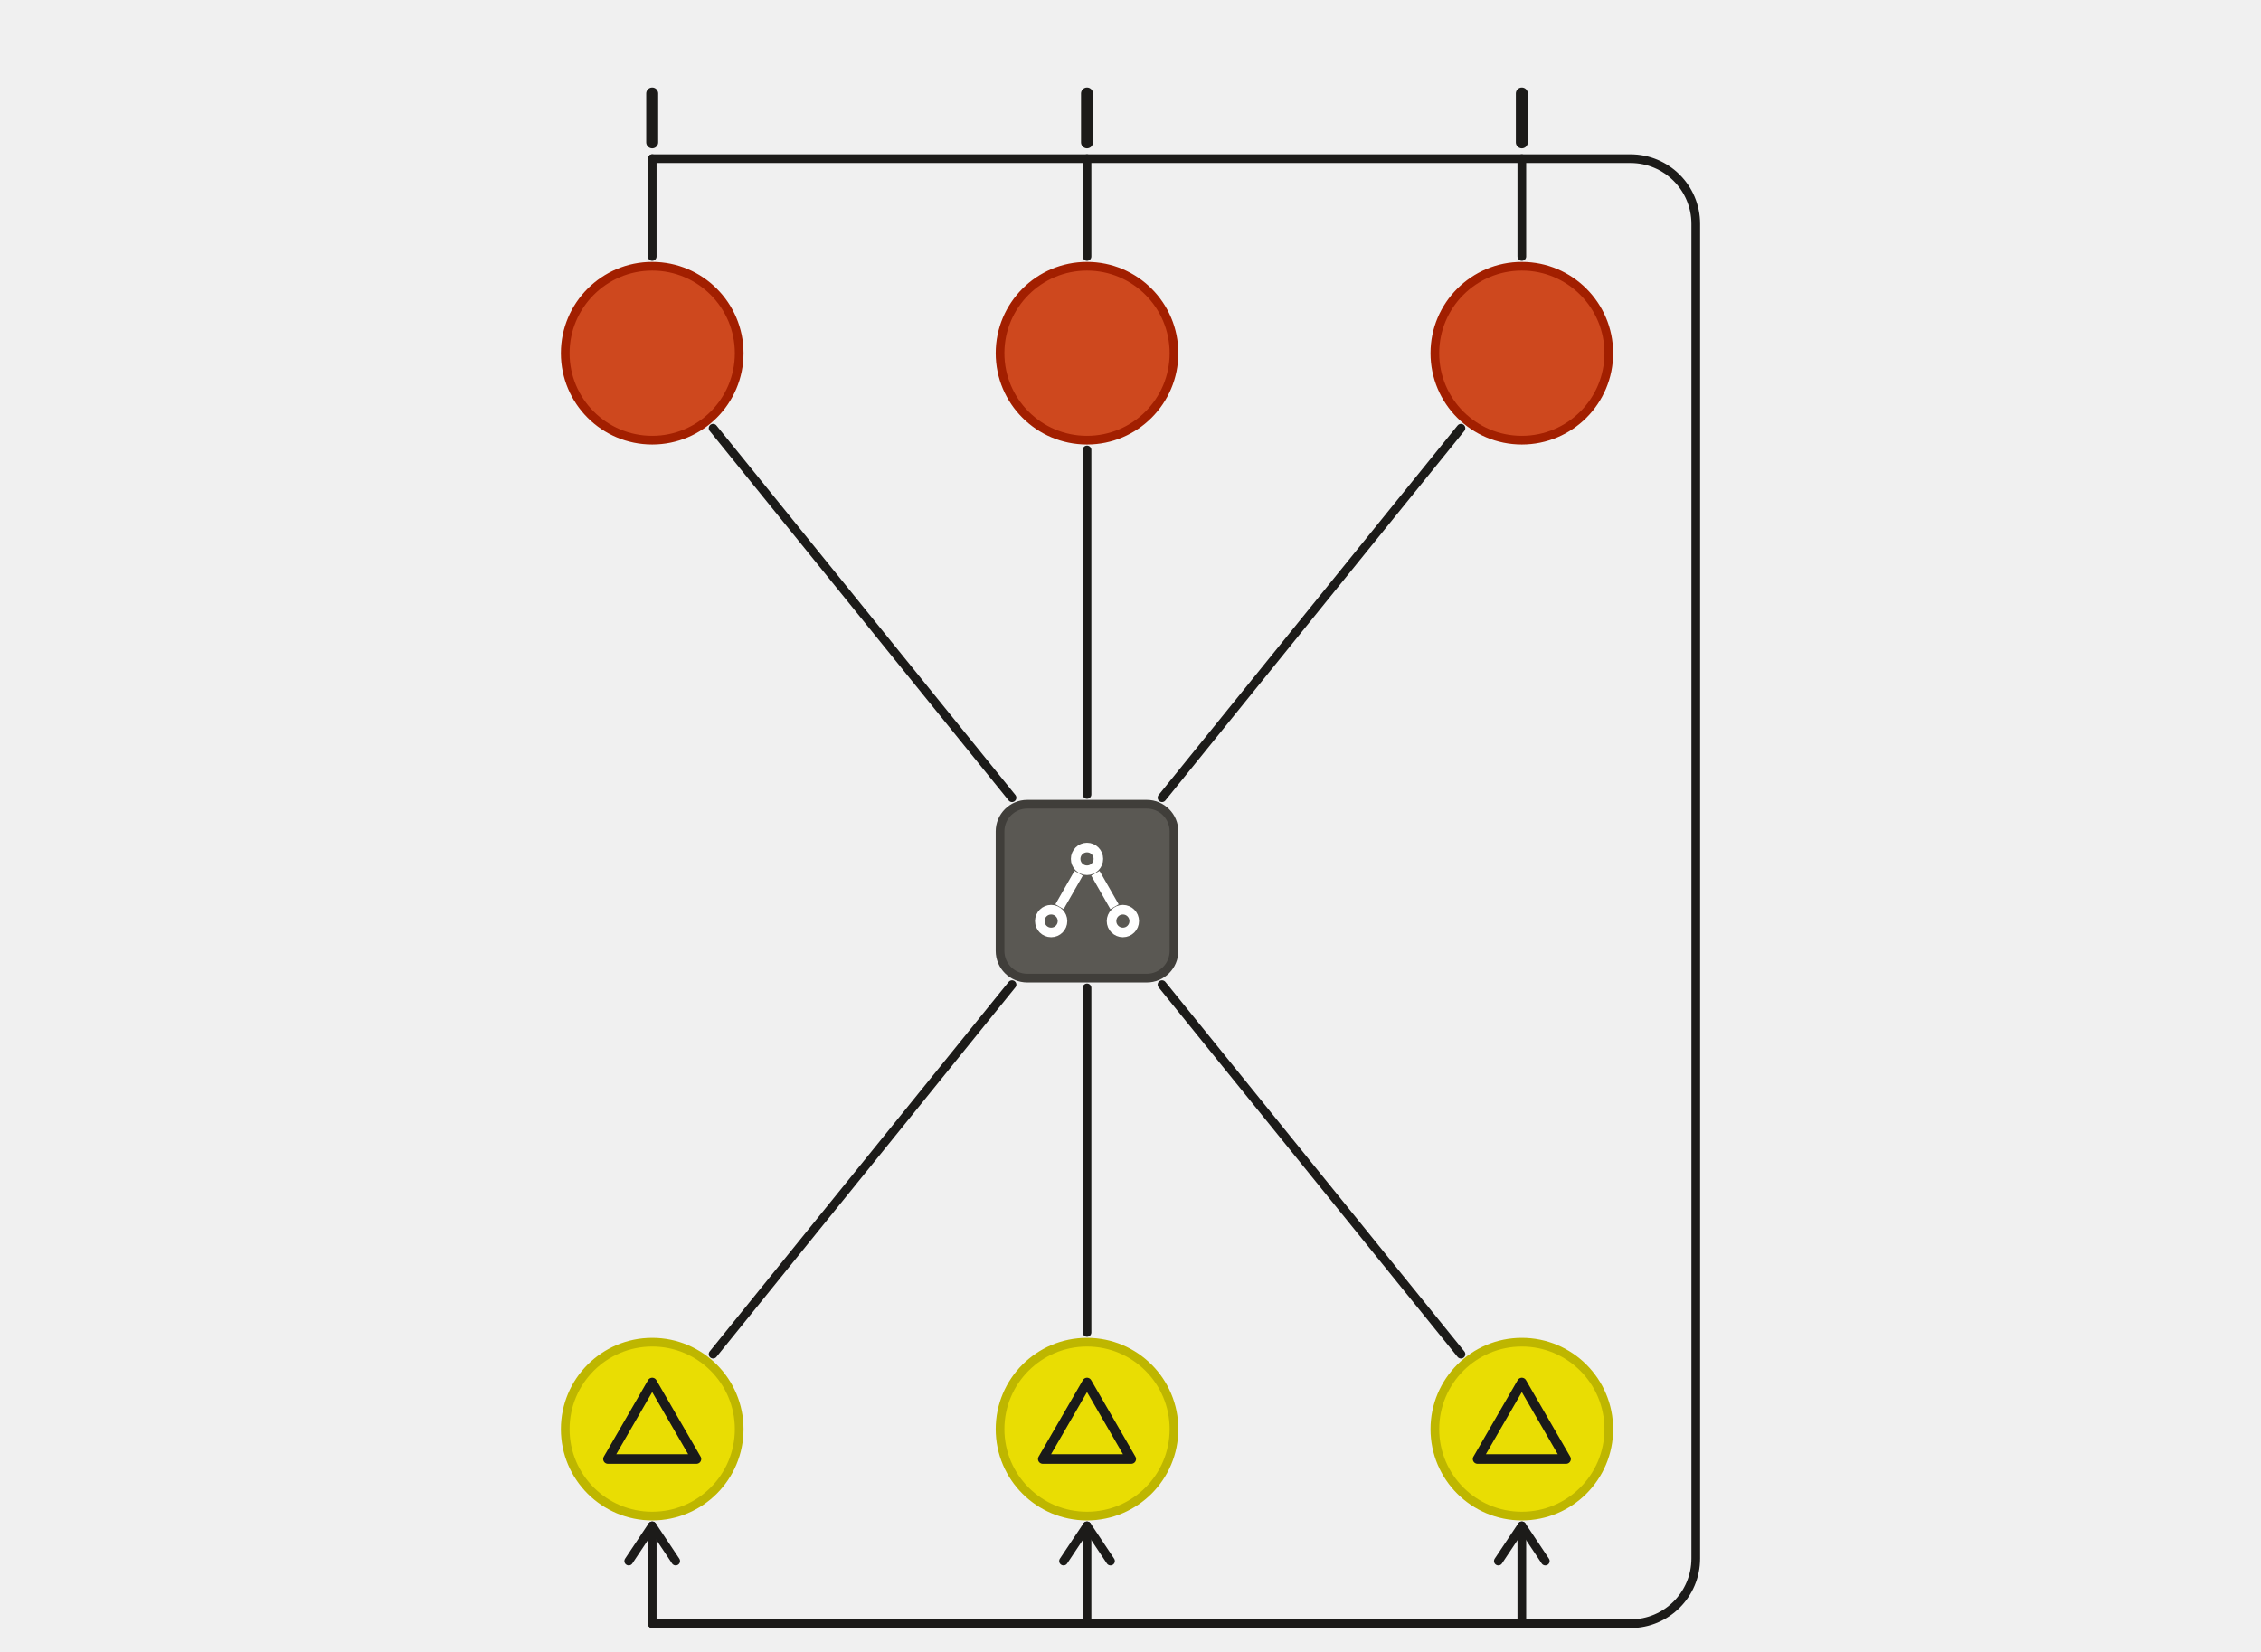
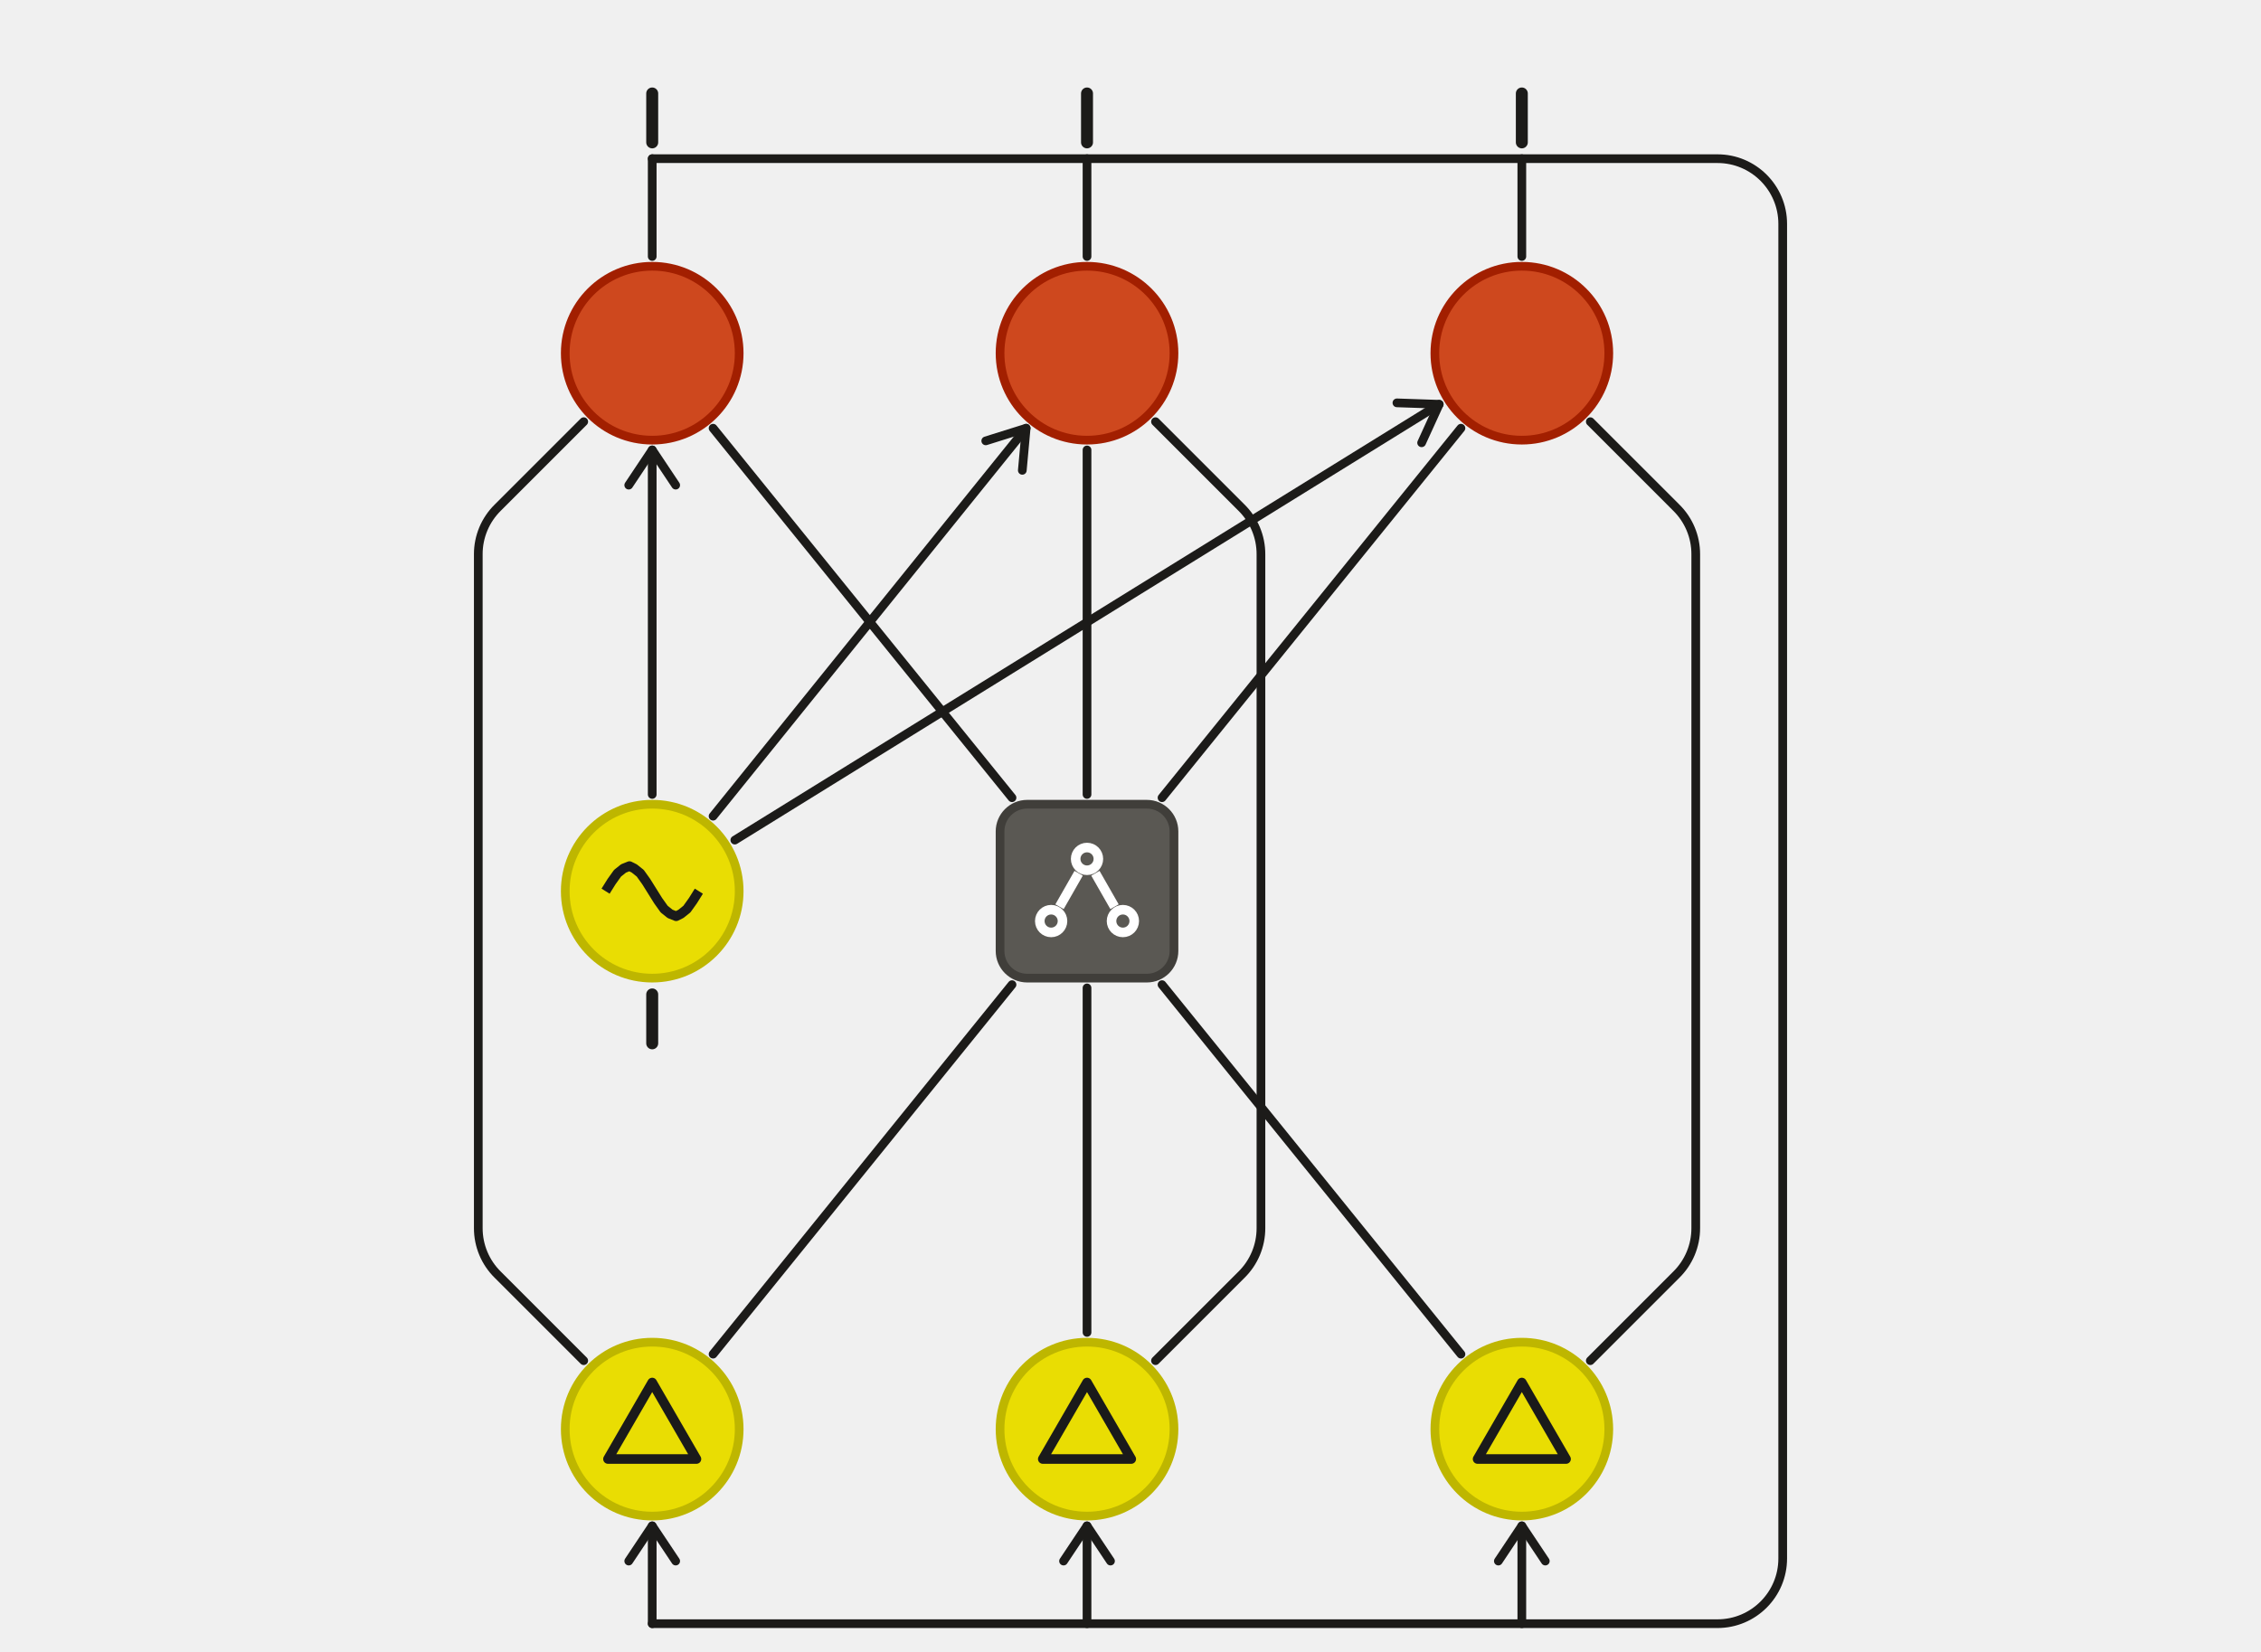
<svg xmlns="http://www.w3.org/2000/svg" viewBox="0 0 208 152" width="416" height="304" role="img">
  <defs>
    <marker id="arr-diffusion" viewBox="0 0 10 10" refX="8" refY="5" markerUnits="userSpaceOnUse" markerWidth="5.4" markerHeight="5.4" orient="auto-start-reverse">
      <path d="M2 1L8 5L2 9" fill="none" stroke="#1C1B19" stroke-width="1.481" stroke-linecap="round" stroke-linejoin="round" />
    </marker>
  </defs>
  <g fill="none" stroke="#1C1B19" stroke-width="0.8" stroke-linecap="round" stroke-linejoin="round">
    <line x1="65.6" y1="124.6" x2="93.1" y2="90.6" />
    <line x1="100" y1="122.6" x2="100" y2="90.9" />
    <line x1="134.4" y1="124.6" x2="106.9" y2="90.6" />
    <line x1="93.1" y1="73.4" x2="65.6" y2="39.4" />
    <line x1="100" y1="73.1" x2="100" y2="41.4" />
    <line x1="106.9" y1="73.4" x2="134.4" y2="39.4" />
  </g>
  <g fill="none" stroke="#1C1B19" stroke-width="0.8" stroke-linecap="round" stroke-linejoin="round">
-     <path d="M60,14.6 L150,14.6 A6,6 0 0 1 156,20.6 L156,143.4 A6,6 0 0 1 150,149.4 L60,149.4" />
+     <path d="M53.7,125.2 L45.8,117.3 A6,6 0 0 1 44,113 L44,51 A6,6 0 0 1 45.8,46.7 L53.7,38.8" />
+     <path d="M106.3,125.2 L114.2,117.3 A6,6 0 0 0 116,113 L116,51 A6,6 0 0 0 114.2,46.7 L106.3,38.8" />
+     <path d="M146.3,125.2 L154.2,117.3 A6,6 0 0 0 156,113 L156,51 A6,6 0 0 0 154.2,46.7 L146.3,38.8" />
+   </g>
+   <g fill="none" stroke="#1C1B19" stroke-width="0.8" stroke-linecap="round" stroke-linejoin="round">
+     <line x1="60" y1="73.1" x2="60" y2="41.4" marker-end="url(#arr-diffusion)" />
+     <line x1="65.6" y1="75.1" x2="94.4" y2="39.4" marker-end="url(#arr-diffusion)" />
+     <line x1="67.6" y1="77.3" x2="132.4" y2="37.2" marker-end="url(#arr-diffusion)" />
+   </g>
+   <g fill="none" stroke="#1C1B19" stroke-width="0.8" stroke-linecap="round" stroke-linejoin="round">
+     <path d="M60,14.6 L158,14.6 A6,6 0 0 1 164,20.6 L164,143.4 A6,6 0 0 1 158,149.4 L60,149.4" />
    <line x1="60" y1="23.6" x2="60" y2="14.6" />
    <line x1="100" y1="23.6" x2="100" y2="14.6" />
    <line x1="140" y1="23.6" x2="140" y2="14.6" />
    <line x1="60" y1="149.4" x2="60" y2="140.4" marker-end="url(#arr-diffusion)" />
    <line x1="100" y1="149.4" x2="100" y2="140.4" marker-end="url(#arr-diffusion)" />
    <line x1="140" y1="149.4" x2="140" y2="140.4" marker-end="url(#arr-diffusion)" />
  </g>
  <circle cx="60" cy="131.5" r="8" fill="#E9DD03" stroke="#BEB600" stroke-width="0.8" />
  <g fill="none" stroke="#1A1A1A" stroke-width="0.8" stroke-linejoin="round" transform="translate(60 131.5) scale(1.1) translate(-60 -131.5)">
    <polygon points="60,127.6 63.7,134 56.3,134" />
  </g>
  <circle cx="100" cy="131.5" r="8" fill="#E9DD03" stroke="#BEB600" stroke-width="0.8" />
  <g fill="none" stroke="#1A1A1A" stroke-width="0.8" stroke-linejoin="round" transform="translate(100 131.5) scale(1.1) translate(-100 -131.5)">
    <polygon points="100,127.6 103.7,134 96.3,134" />
  </g>
  <circle cx="140" cy="131.5" r="8" fill="#E9DD03" stroke="#BEB600" stroke-width="0.8" />
  <g fill="none" stroke="#1A1A1A" stroke-width="0.8" stroke-linejoin="round" transform="translate(140 131.5) scale(1.1) translate(-140 -131.5)">
    <polygon points="140,127.6 143.7,134 136.3,134" />
  </g>
+   <circle cx="60" cy="82" r="8" fill="#E9DD03" stroke="#BEB600" stroke-width="0.8" />
+   <g fill="none" stroke="#1A1A1A" stroke-width="0.8" stroke-linejoin="round" transform="translate(60 82) scale(1.1) translate(-60 -82)">
+     <path d="M56.1,82 L56.6,81.2 L57.1,80.5 L57.6,80.1 L58.1,79.9 L58.5,80.1 L59,80.5 L59.5,81.2 L60,82 L60.5,82.8 L61,83.5 L61.5,83.9 L62,84.1 L62.4,83.9 L62.9,83.5 L63.4,82.8 L63.9,82" />
+   </g>
+   <g stroke="#1C1B19" stroke-width="1.1" stroke-linecap="round">
+     <line x1="60" y1="91.5" x2="60" y2="96" />
+   </g>
  <rect x="92" y="74" width="16" height="16" rx="2.5" fill="#5A5853" stroke="#403E3A" stroke-width="0.8" />
  <g fill="none" stroke="#FFFFFF" stroke-width="0.8" stroke-linejoin="round" transform="translate(100 82) scale(1.1) translate(-100 -82)">
    <path d="M97.7,83.3 L99.3,80.5" />
    <path d="M102.3,83.3 L100.7,80.5" />
    <circle cx="100" cy="79.3" r="0.95" />
    <circle cx="97" cy="84.5" r="0.95" />
    <circle cx="103" cy="84.5" r="0.95" />
  </g>
  <circle cx="60" cy="32.5" r="8" fill="#CE481E" stroke="#A21F00" stroke-width="0.8" />
  <circle cx="100" cy="32.5" r="8" fill="#CE481E" stroke="#A21F00" stroke-width="0.8" />
  <circle cx="140" cy="32.5" r="8" fill="#CE481E" stroke="#A21F00" stroke-width="0.8" />
  <line x1="60" y1="13.1" x2="60" y2="8.6" stroke="#1C1B19" stroke-width="1.1" stroke-linecap="round" />
  <line x1="100" y1="13.1" x2="100" y2="8.6" stroke="#1C1B19" stroke-width="1.1" stroke-linecap="round" />
  <line x1="140" y1="13.1" x2="140" y2="8.6" stroke="#1C1B19" stroke-width="1.1" stroke-linecap="round" />
</svg>
